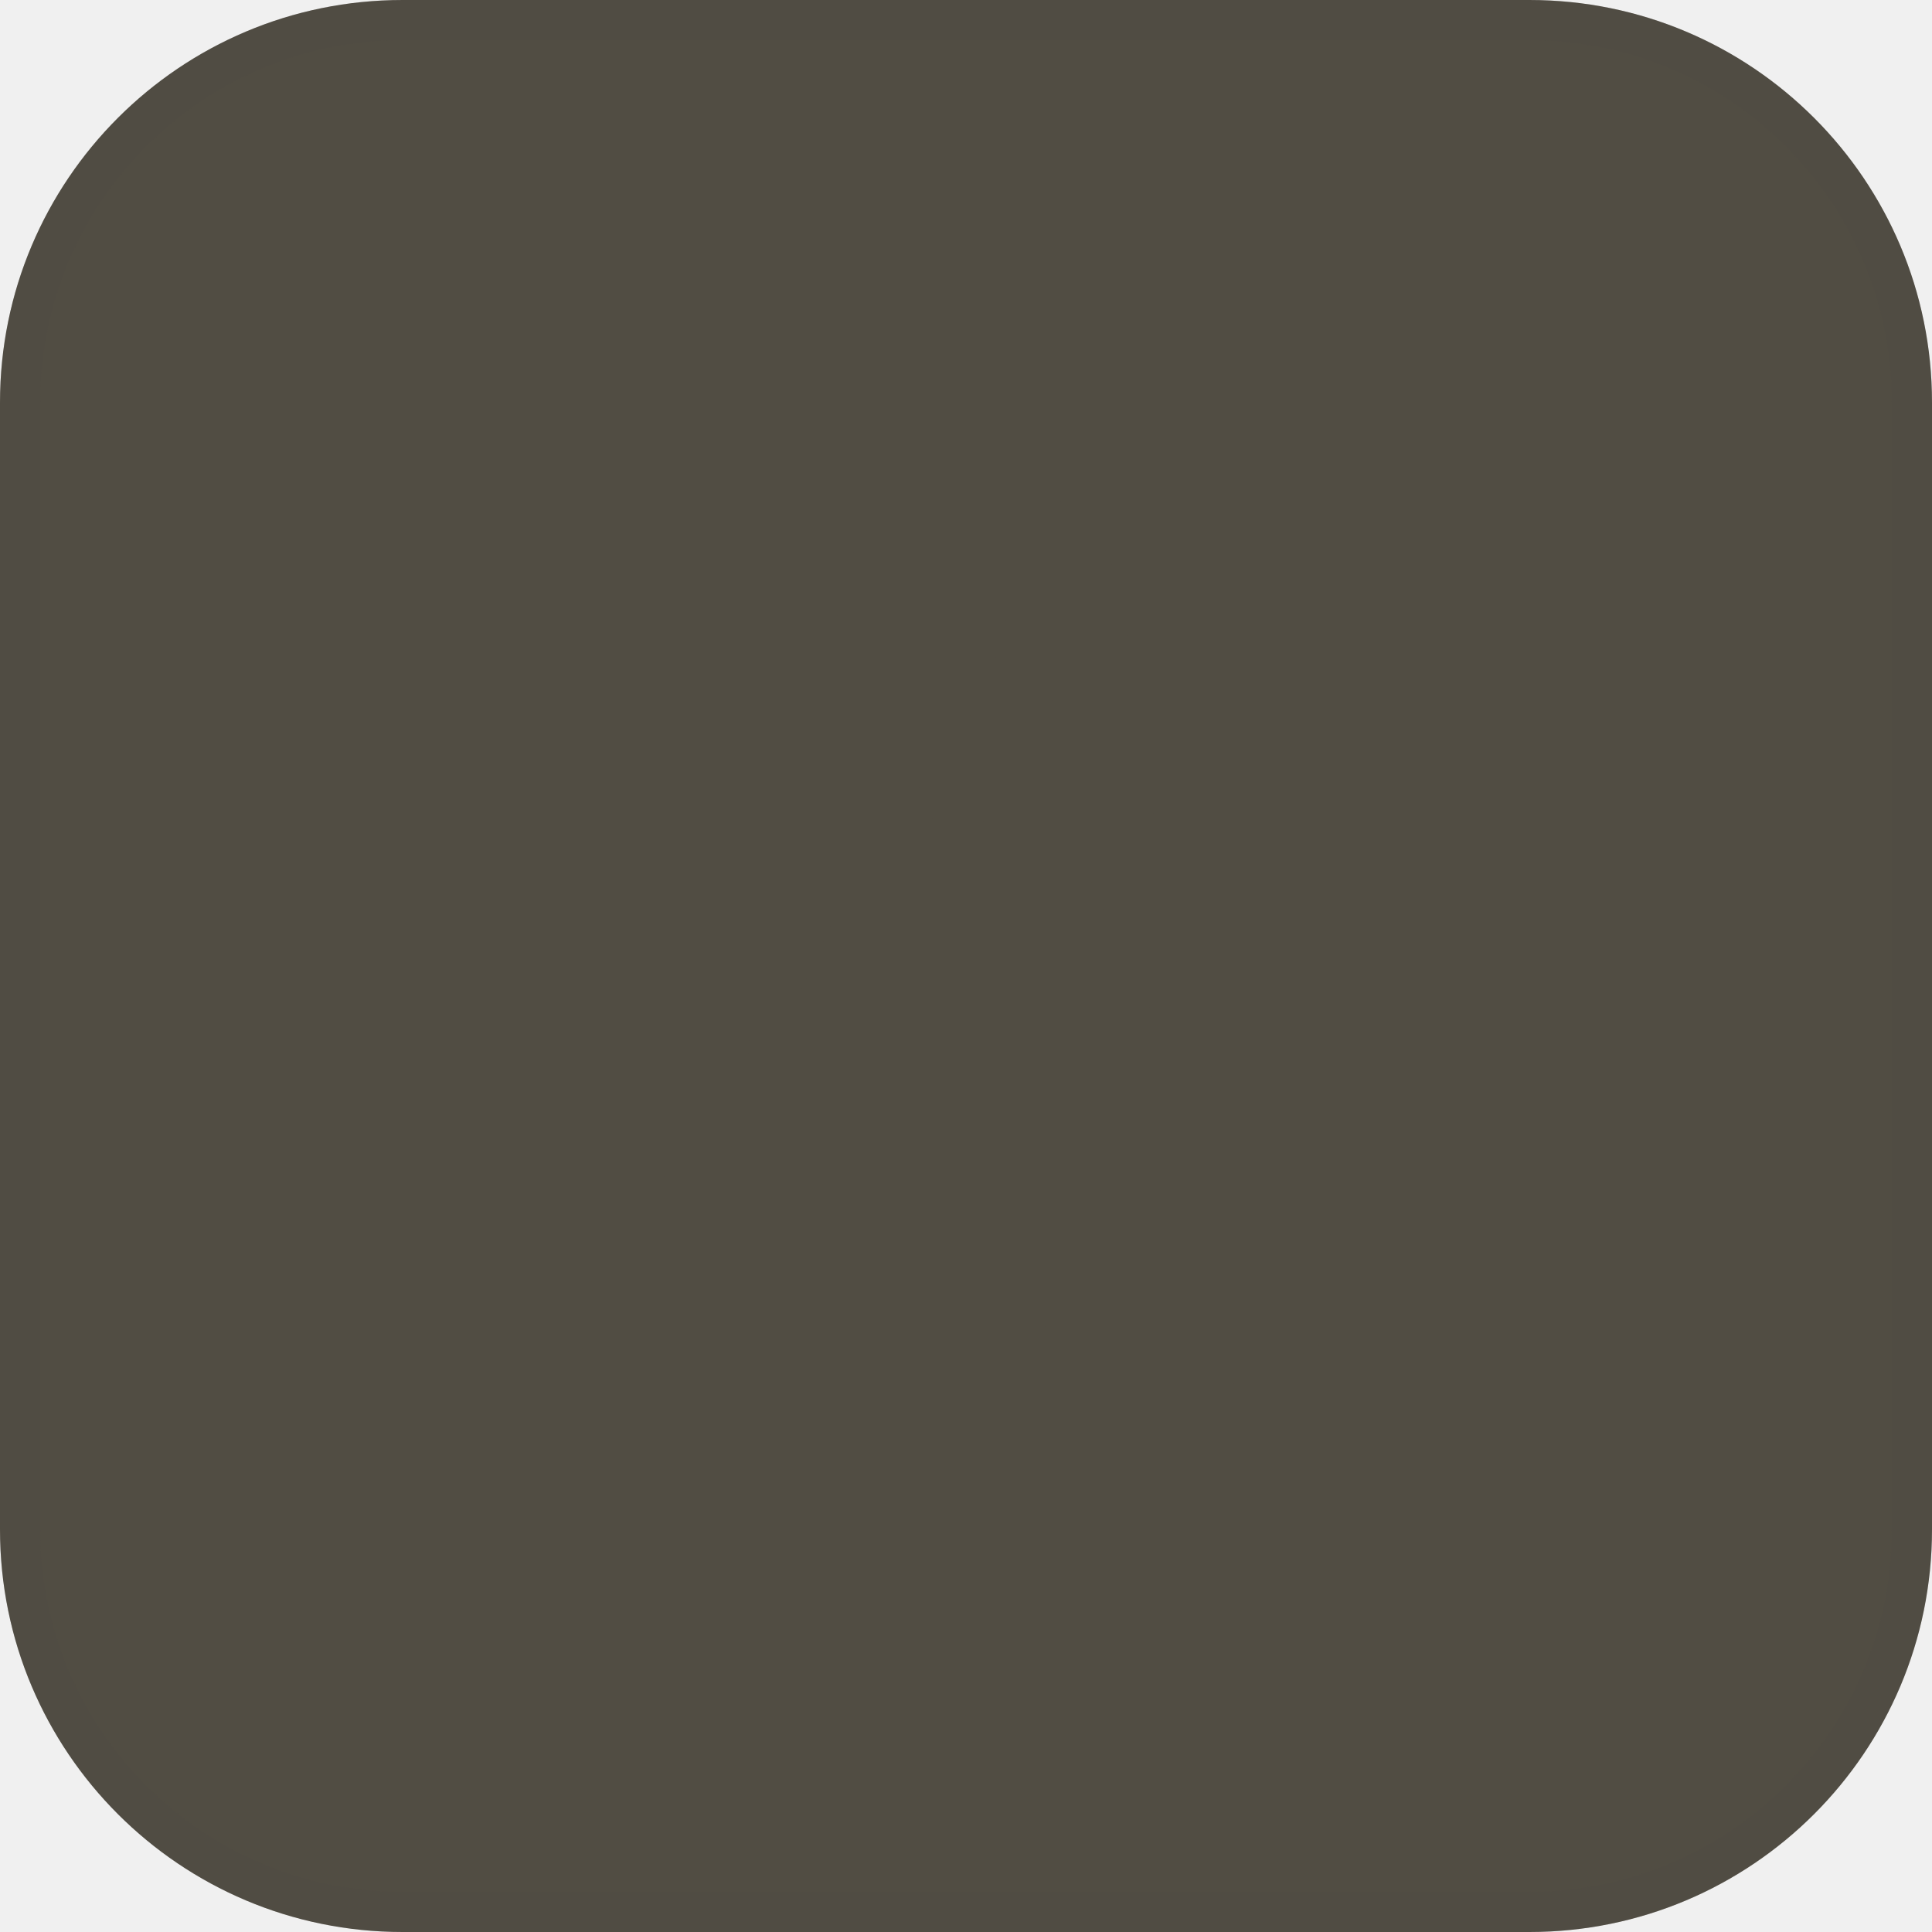
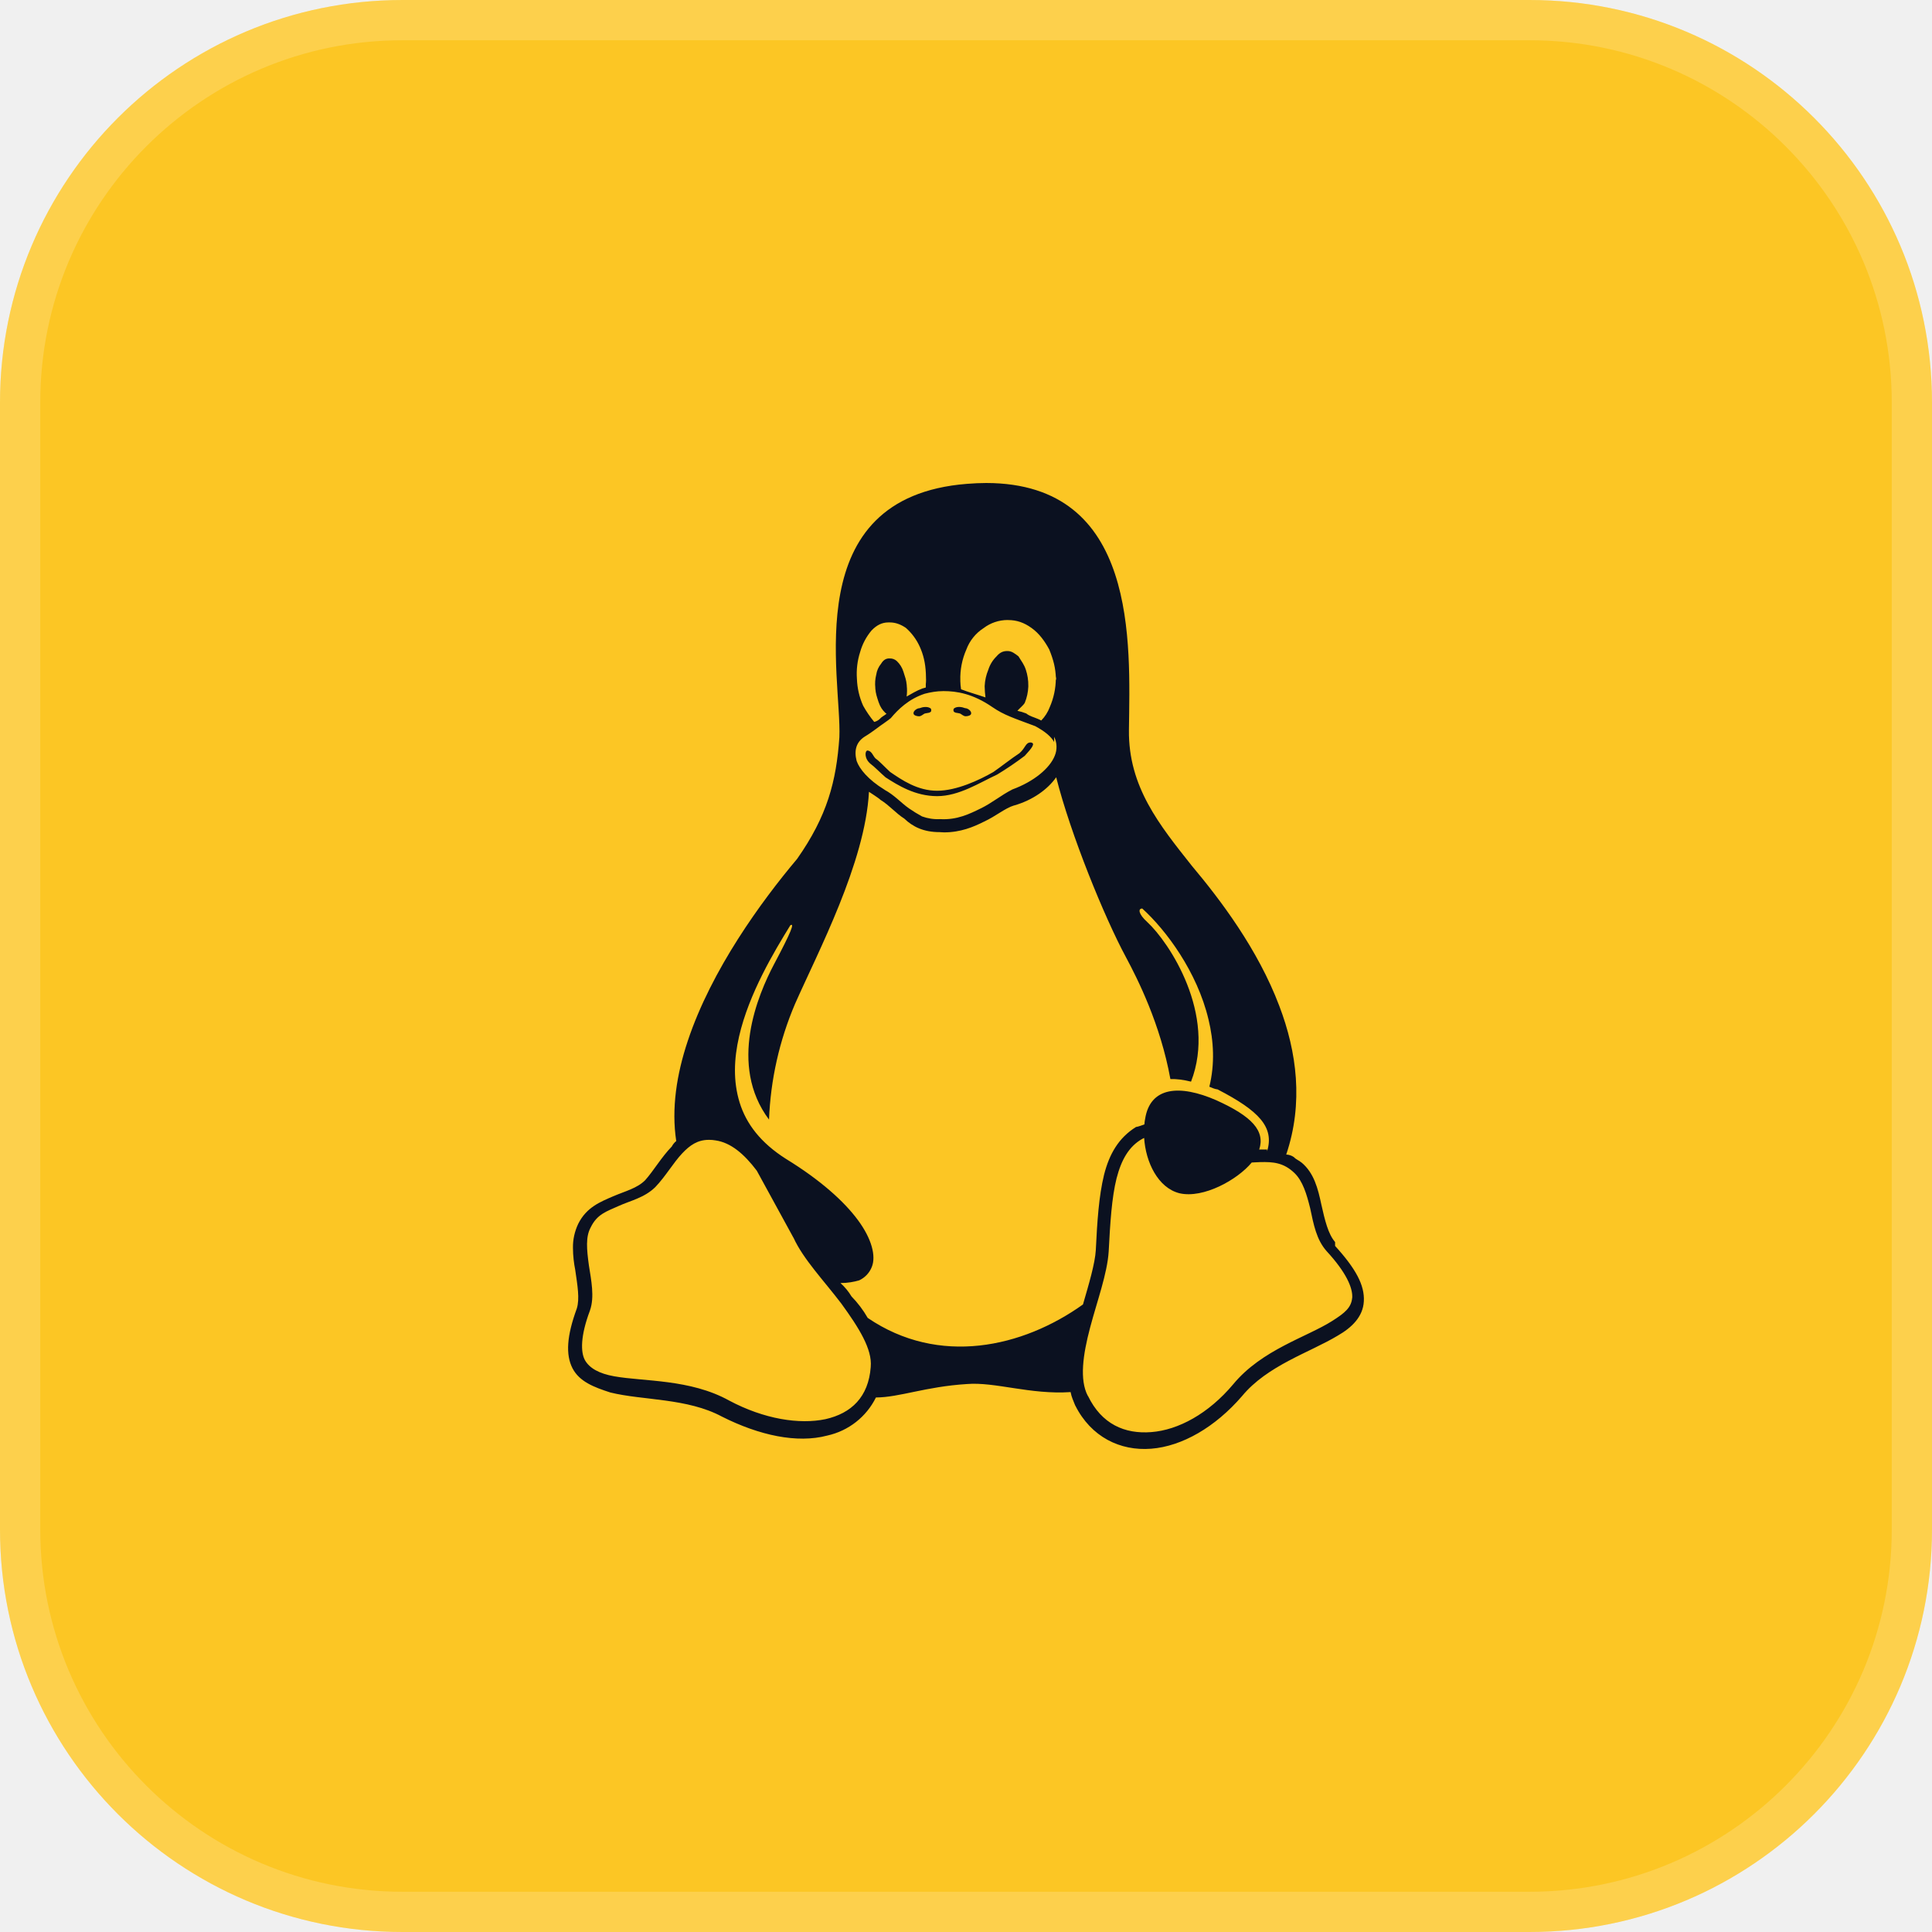
<svg xmlns="http://www.w3.org/2000/svg" width="48" height="48" viewBox="0 0 48 48" role="img" aria-label="Linux">
-   <rect width="48" height="48" rx="10" fill="#514D43" />
-   <rect x="0.5" y="0.5" width="47" height="47" rx="9.5" fill="none" stroke="#514D43" stroke-opacity="0.18" />
-   <g transform="translate(12 12)" fill="#514D43">
+   <rect width="48" height="48" rx="10" fill="#FCC624" />
+   <rect x="0.5" y="0.5" width="47" height="47" rx="9.5" fill="none" stroke="#ffffff" stroke-opacity="0.18" />
+   <g transform="translate(12 12)" fill="#0B1120">
    <path d="M12.504 0c-.155 0-.315.008-.48.021-4.226.333-3.105 4.807-3.17 6.298-.076 1.092-.3 1.953-1.05 3.02-.885 1.051-2.127 2.75-2.716 4.521-.278.832-.41 1.684-.287 2.489a.424.424 0 00-.11.135c-.26.268-.45.6-.663.839-.199.199-.485.267-.797.4-.313.136-.658.269-.864.68-.09.189-.136.394-.132.602 0 .199.027.4.055.536.058.399.116.728.04.97-.249.68-.28 1.145-.106 1.484.174.334.535.47.94.601.81.2 1.91.135 2.774.6.926.466 1.866.67 2.616.47.526-.116.97-.464 1.208-.946.587-.003 1.23-.269 2.26-.334.699-.058 1.574.267 2.577.2.025.134.063.198.114.333l.003.003c.391.778 1.113 1.132 1.884 1.071.771-.06 1.592-.536 2.257-1.306.631-.765 1.683-1.084 2.378-1.503.348-.199.629-.469.649-.853.023-.4-.2-.811-.714-1.376v-.097l-.003-.003c-.17-.2-.25-.535-.338-.926-.085-.401-.182-.786-.492-1.046h-.003c-.059-.054-.123-.067-.188-.135a.357.357 0 00-.19-.064c.431-1.278.264-2.55-.173-3.694-.533-1.41-1.465-2.638-2.175-3.483-.796-1.005-1.576-1.957-1.56-3.368.026-2.152.236-6.133-3.544-6.139zm.529 3.405h.013c.213 0 .396.062.584.198.19.135.33.332.438.533.105.259.158.459.166.724 0-.02.006-.04.006-.06v.105a.086.086 0 01-.004-.021l-.004-.024a1.807 1.807 0 01-.15.706.953.953 0 01-.213.335.71.71 0 00-.088-.042c-.104-.045-.198-.064-.284-.133a1.312 1.312 0 00-.22-.066c.05-.06.146-.133.183-.198.053-.128.082-.264.088-.402v-.02a1.21 1.21 0 00-.061-.4c-.045-.134-.101-.2-.183-.333-.084-.066-.167-.132-.267-.132h-.016c-.093 0-.176.03-.262.132a.8.8 0 00-.205.334 1.18 1.18 0 00-.09.4v.019c.002.089.008.179.02.267-.193-.067-.438-.135-.607-.202a1.635 1.635 0 01-.018-.2v-.02a1.772 1.772 0 01.15-.768c.082-.22.232-.406.43-.533a.985.985 0 01.594-.2zm-2.962.059h.036c.142 0 .27.048.399.135.146.129.264.288.344.465.09.199.14.4.153.667v.004c.007.134.006.2-.002.266v.08c-.03.007-.056.018-.083.024-.152.055-.274.135-.393.2.012-.09.013-.18.003-.267v-.015c-.012-.133-.04-.2-.082-.333a.613.613 0 00-.166-.267.248.248 0 00-.183-.064h-.021c-.071.006-.13.04-.186.132a.552.552 0 00-.12.27.944.944 0 00-.023.33v.015c.012.135.037.2.08.334.046.134.098.2.166.268.01.009.02.018.034.024-.07.057-.117.07-.176.136a.304.304 0 01-.131.068 2.62 2.62 0 01-.275-.402 1.772 1.772 0 01-.155-.667 1.759 1.759 0 01.08-.668 1.43 1.43 0 01.283-.535c.128-.133.26-.2.418-.2zm1.37 1.706c.332 0 .733.065 1.216.399.293.2.523.269 1.052.468h.003c.255.136.405.266.478.399v-.131a.571.571 0 01.016.47c-.123.31-.516.643-1.063.842v.002c-.268.135-.501.333-.775.465-.276.135-.588.292-1.012.267a1.139 1.139 0 01-.448-.067 3.566 3.566 0 01-.322-.198c-.195-.135-.363-.332-.612-.465v-.005h-.005c-.4-.246-.616-.512-.686-.71-.07-.268-.005-.47.193-.6.224-.135.38-.271.483-.336.104-.074.143-.102.176-.131h.002v-.003c.169-.202.436-.47.839-.601.139-.036.294-.065.466-.065zm2.8 2.142c.358 1.417 1.196 3.475 1.735 4.473.286.534.855 1.659 1.102 3.024.156-.005.33.018.513.064.646-1.671-.546-3.467-1.089-3.966-.22-.2-.232-.335-.123-.335.59.534 1.365 1.572 1.646 2.757.13.535.16 1.104.021 1.67.067.028.135.06.205.067 1.032.534 1.413.938 1.23 1.537v-.043c-.06-.003-.12 0-.18 0h-.016c.151-.467-.182-.825-1.065-1.224-.915-.4-1.646-.336-1.77.465-.008.043-.013.066-.018.135-.068.023-.139.053-.209.064-.43.268-.662.669-.793 1.187-.13.533-.17 1.156-.205 1.869v.003c-.02.334-.17.838-.319 1.35-1.5 1.072-3.58 1.538-5.348.334a2.645 2.645 0 00-.402-.533 1.45 1.45 0 00-.275-.333c.182 0 .338-.03.465-.067a.615.615 0 00.314-.334c.108-.267 0-.697-.345-1.163-.345-.467-.931-.995-1.788-1.521-.63-.4-.986-.87-1.15-1.396-.165-.534-.143-1.085-.015-1.645.245-1.07.873-2.11 1.274-2.763.107-.065.037.135-.408.974-.396.751-1.14 2.497-.122 3.854a8.123 8.123 0 01.647-2.876c.564-1.278 1.743-3.504 1.836-5.268.048.036.217.135.289.202.218.133.38.333.59.465.21.201.477.335.876.335.039.003.075.006.11.006.412 0 .73-.134.997-.268.29-.134.52-.334.74-.4h.005c.467-.135.835-.402 1.044-.7zm2.185 8.958c.037.6.343 1.245.882 1.377.588.134 1.434-.333 1.791-.765l.211-.01c.315-.007.577.01.847.268l.003.003c.208.199.305.53.391.876.085.4.154.78.409 1.066.486.527.645.906.636 1.14l.003-.007v.018l-.003-.012c-.015.262-.185.396-.498.595-.63.401-1.746.712-2.457 1.57-.618.737-1.37 1.14-2.036 1.191-.664.053-1.237-.2-1.574-.898l-.005-.003c-.21-.4-.12-1.025.056-1.69.176-.668.428-1.344.463-1.897.037-.714.076-1.335.195-1.814.12-.465.308-.797.641-.984l.045-.022zm-10.814.049h.01c.053 0 .105.005.157.014.376.055.706.333 1.023.752l.91 1.664.003.003c.243.533.754 1.064 1.189 1.637.434.598.77 1.131.729 1.57v.006c-.057.744-.48 1.148-1.125 1.294-.645.135-1.52.002-2.395-.464-.968-.536-2.118-.469-2.857-.602-.369-.066-.61-.2-.723-.4-.11-.2-.113-.602.123-1.23v-.004l.002-.003c.117-.334.03-.752-.027-1.118-.055-.401-.083-.71.043-.94.16-.334.396-.4.69-.533.294-.135.64-.202.915-.47h.002v-.002c.256-.268.445-.601.668-.838.19-.201.38-.336.663-.336zm7.159-9.074c-.435.201-.945.535-1.488.535-.542 0-.97-.267-1.28-.466-.154-.134-.28-.268-.373-.335-.164-.134-.144-.333-.074-.333.109.016.129.134.199.2.096.066.215.2.36.333.292.2.68.467 1.167.467.485 0 1.053-.267 1.398-.466.195-.135.445-.334.648-.467.156-.136.149-.267.279-.267.128.016.034.134-.147.332a8.097 8.097 0 01-.69.468zm-1.082-1.583V5.64c-.006-.02.013-.042.029-.05.074-.043.18-.027.26.004.063 0 .16.067.15.135-.006.049-.085.066-.135.066-.055 0-.092-.043-.141-.068-.052-.018-.146-.008-.163-.065zm-.551 0c-.02.058-.113.049-.166.066-.047.025-.086.068-.14.068-.05 0-.13-.02-.136-.068-.01-.066.088-.133.15-.133.08-.031.184-.047.259-.005.019.009.036.03.03.05v.02h.003z" />
  </g>
</svg>
